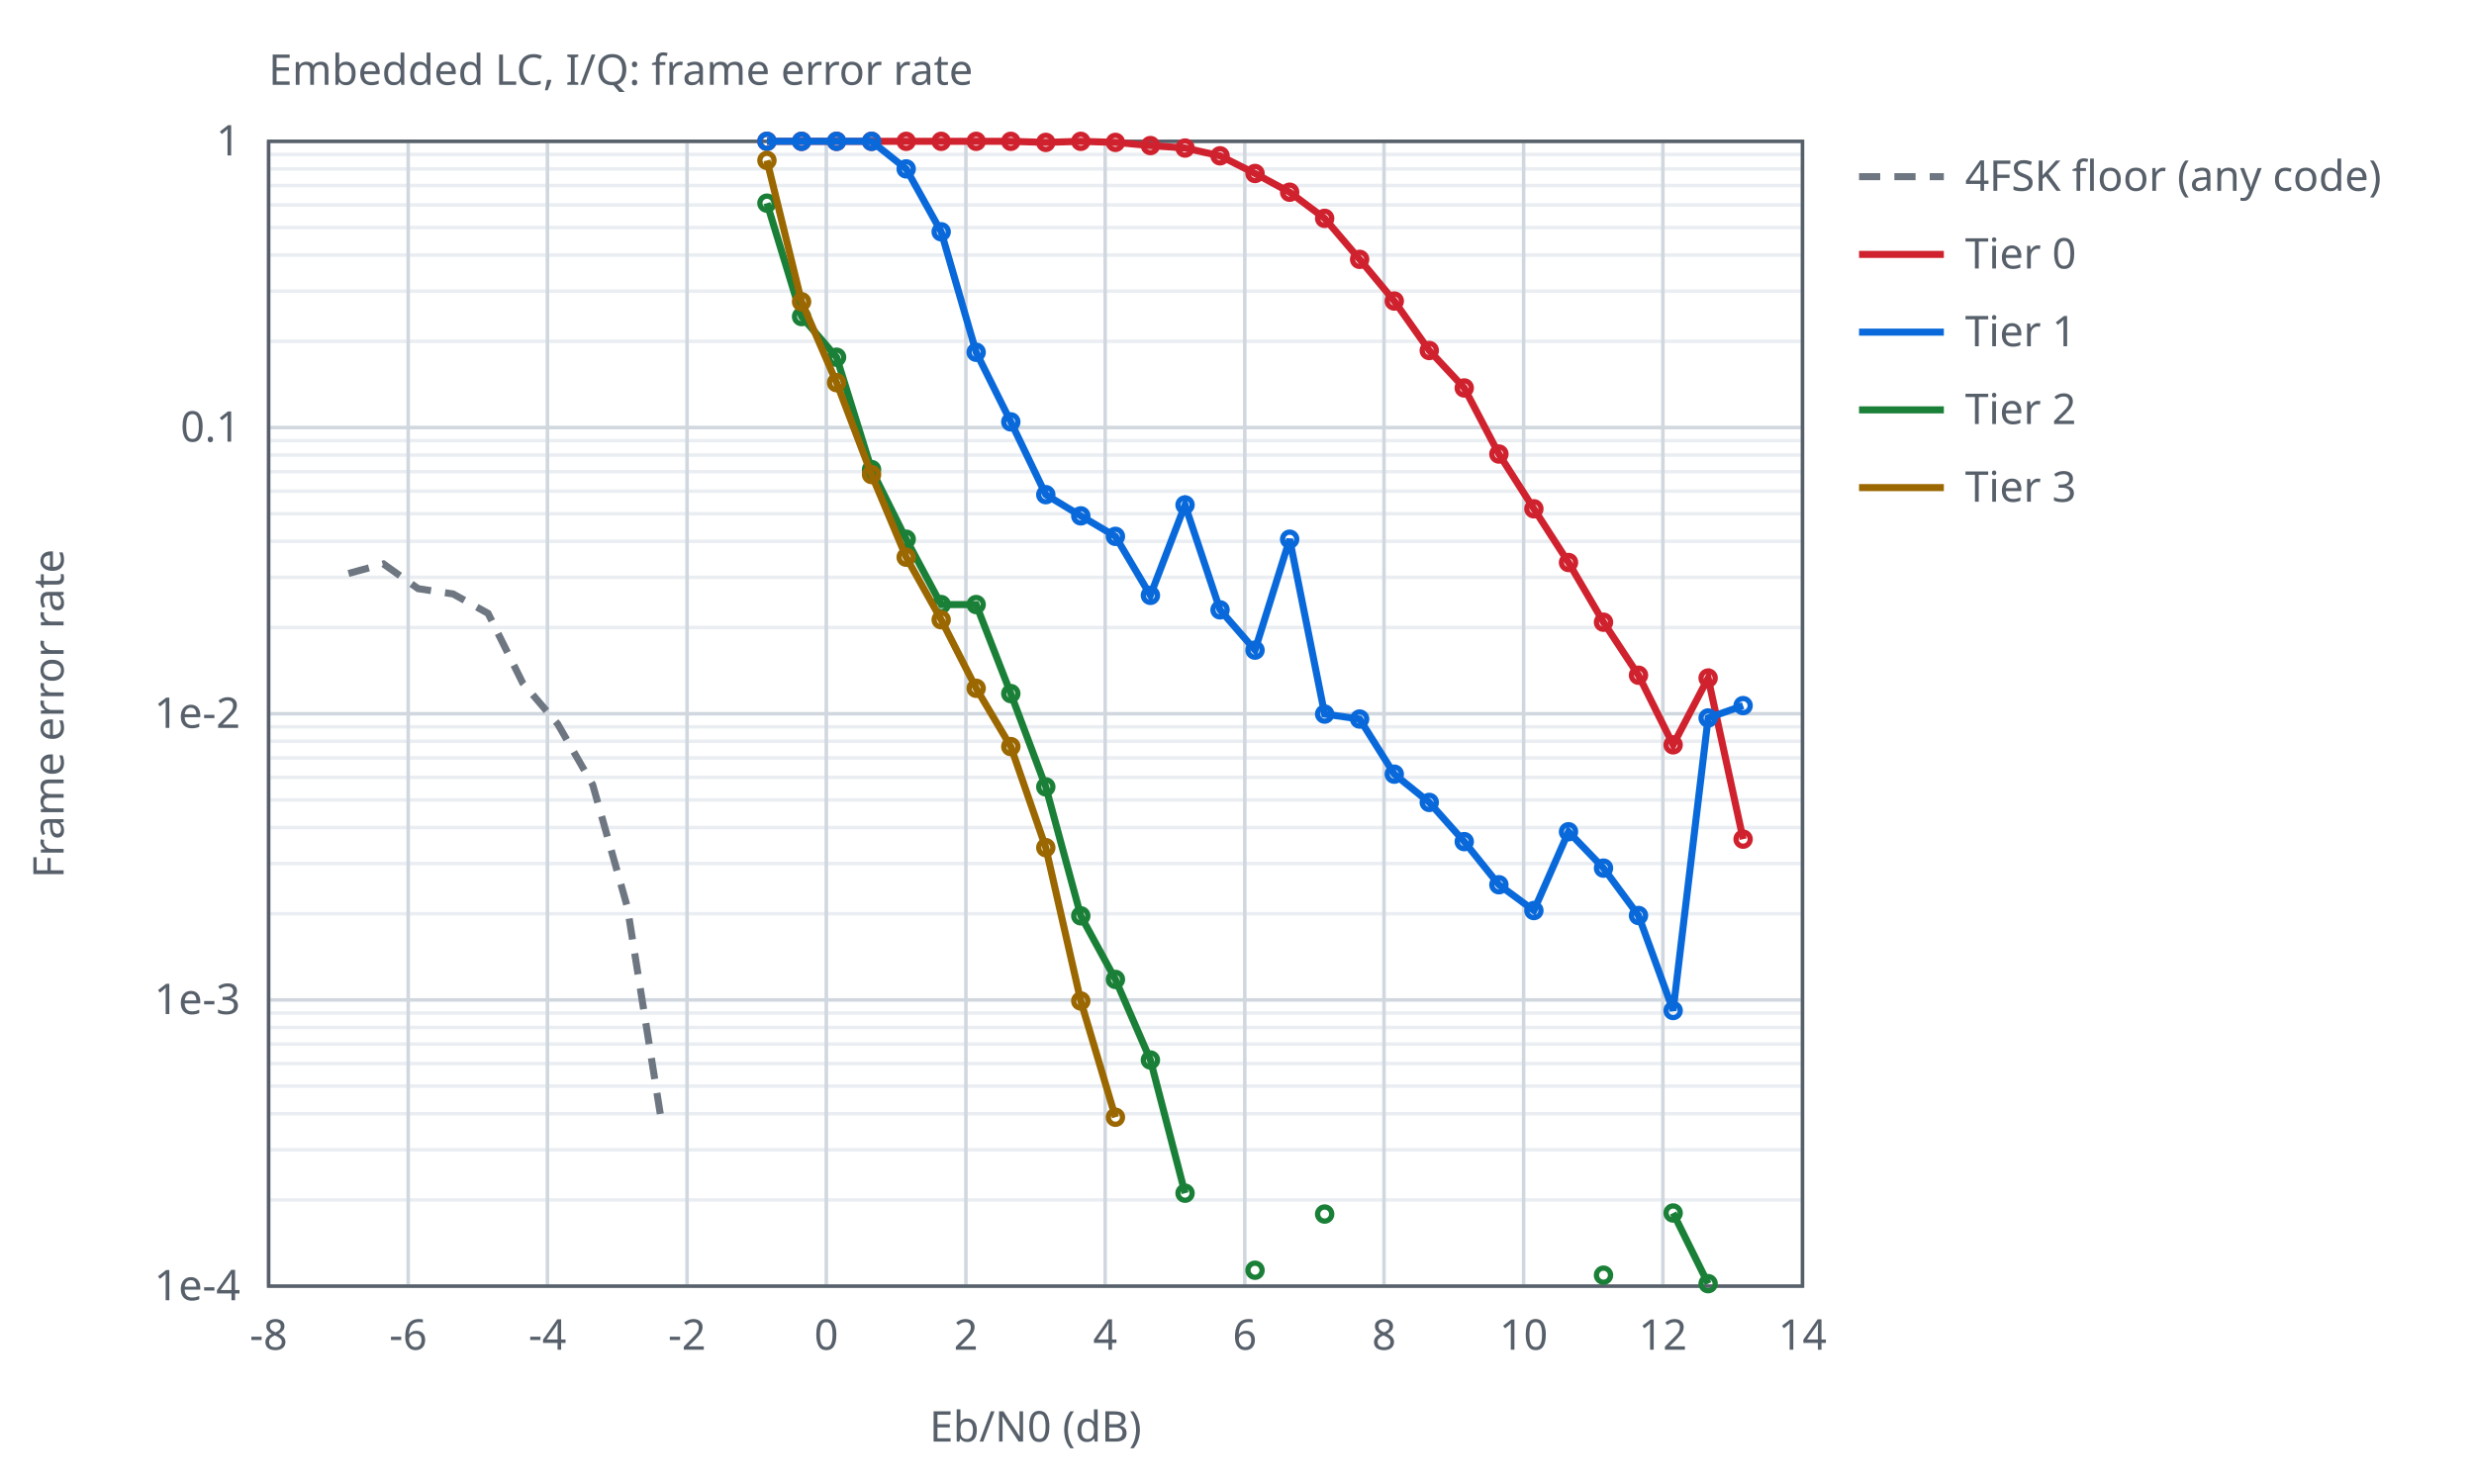
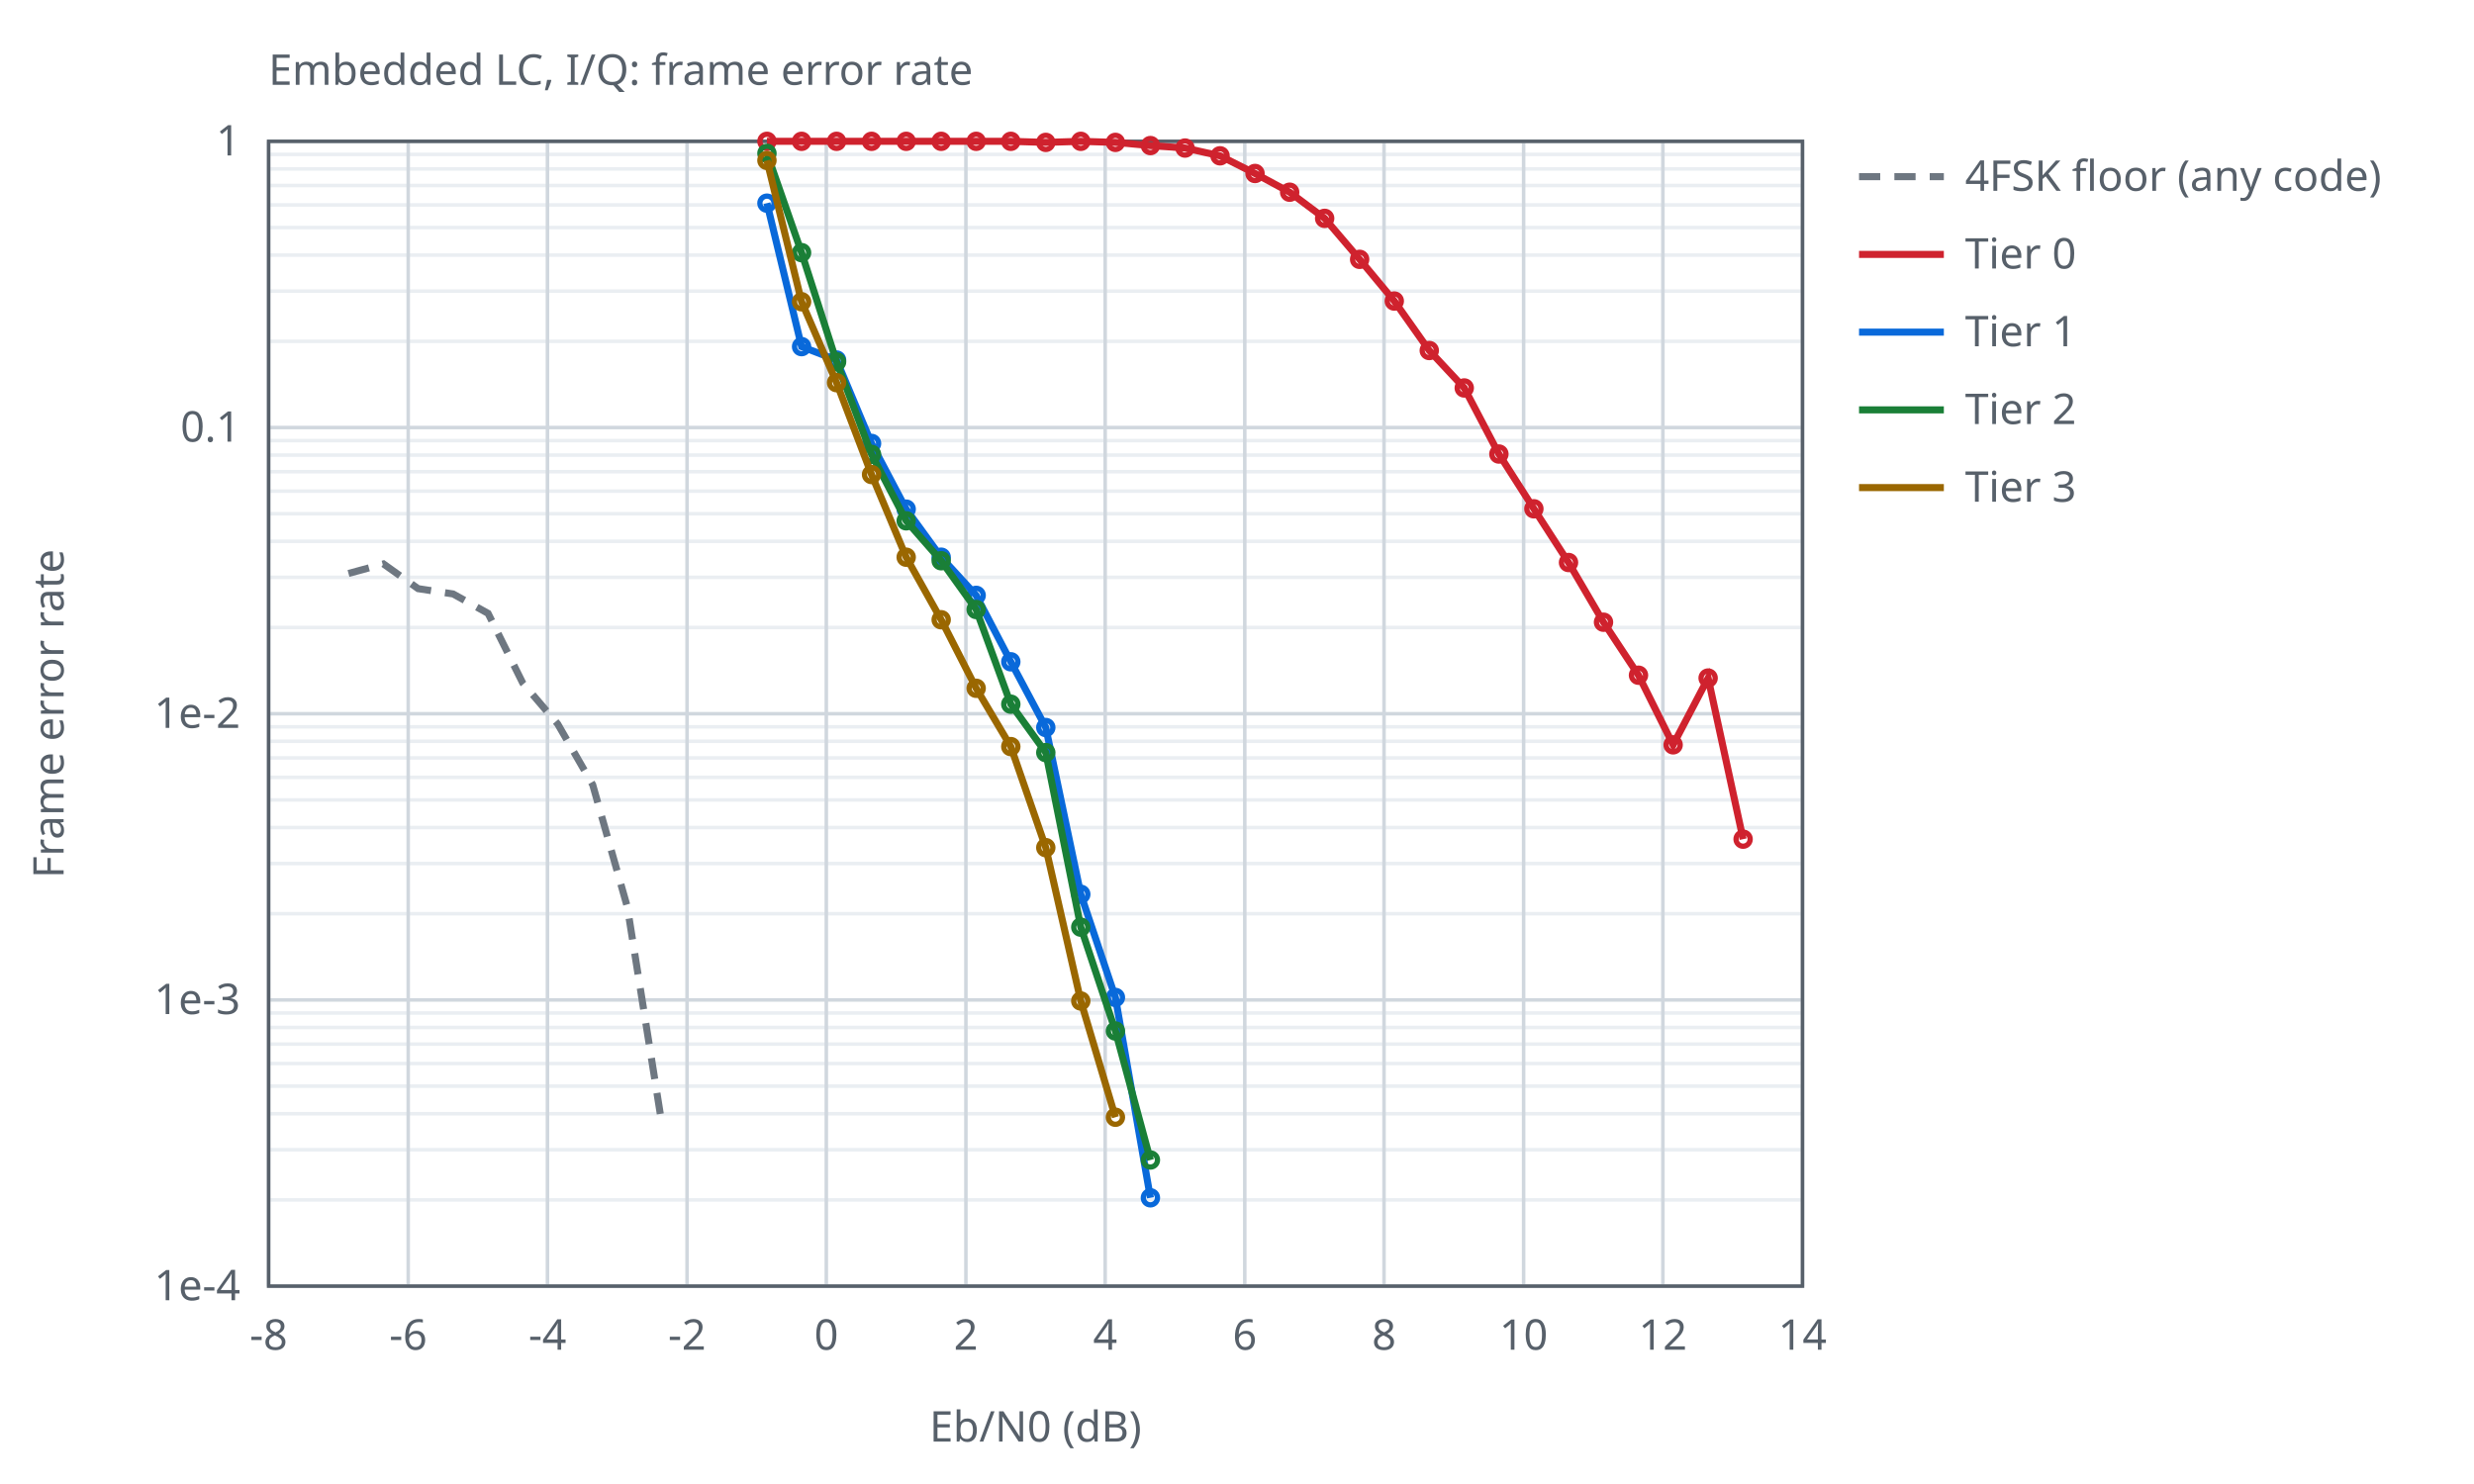
<svg xmlns="http://www.w3.org/2000/svg" width="700" height="420" viewBox="0 0 700 420">
  <style>text{font-family:sans-serif;font-size:12px;fill:#57606a}.ax{stroke:#57606a;stroke-width:1;fill:none}.gr{stroke:#d0d7de;stroke-width:1}.mi{stroke:#eaeef2;stroke-width:1}.r0{stroke:#6e7781}.r1{stroke:#bc4c00}.r2{stroke:#8250df}.s1{stroke:#cf222e}.s2{stroke:#0969da}.s3{stroke:#1a7f37}.s4{stroke:#9a6700}.l{fill:none;stroke-width:2}.p{fill:none;stroke-width:1.5}@media (prefers-color-scheme:dark){text{fill:#c9d1d9}.ax{stroke:#8b949e}.gr{stroke:#30363d}.mi{stroke:#21262d}.r0{stroke:#8b949e}.r1{stroke:#f0883e}.r2{stroke:#d2a8ff}.s1{stroke:#ff7b72}.s2{stroke:#58a6ff}.s3{stroke:#3fb950}.s4{stroke:#d29922}}</style>
  <text x="76.0" y="24">Embedded LC, I/Q: frame error rate</text>
  <line class="mi" x1="76.0" y1="96.6" x2="510.0" y2="96.6" />
  <line class="mi" x1="76.0" y1="82.4" x2="510.0" y2="82.4" />
  <line class="mi" x1="76.0" y1="72.2" x2="510.0" y2="72.2" />
  <line class="mi" x1="76.0" y1="64.4" x2="510.0" y2="64.4" />
  <line class="mi" x1="76.0" y1="58.0" x2="510.0" y2="58.0" />
  <line class="mi" x1="76.0" y1="52.5" x2="510.0" y2="52.5" />
  <line class="mi" x1="76.0" y1="47.8" x2="510.0" y2="47.8" />
  <line class="mi" x1="76.0" y1="43.7" x2="510.0" y2="43.7" />
  <line class="mi" x1="76.0" y1="177.6" x2="510.0" y2="177.6" />
  <line class="mi" x1="76.0" y1="163.4" x2="510.0" y2="163.4" />
  <line class="mi" x1="76.0" y1="153.2" x2="510.0" y2="153.2" />
  <line class="mi" x1="76.0" y1="145.4" x2="510.0" y2="145.4" />
  <line class="mi" x1="76.0" y1="139.0" x2="510.0" y2="139.0" />
  <line class="mi" x1="76.0" y1="133.5" x2="510.0" y2="133.5" />
  <line class="mi" x1="76.0" y1="128.8" x2="510.0" y2="128.8" />
  <line class="mi" x1="76.0" y1="124.7" x2="510.0" y2="124.7" />
  <line class="mi" x1="76.0" y1="258.6" x2="510.0" y2="258.6" />
  <line class="mi" x1="76.0" y1="244.4" x2="510.0" y2="244.4" />
  <line class="mi" x1="76.0" y1="234.2" x2="510.0" y2="234.2" />
  <line class="mi" x1="76.0" y1="226.4" x2="510.0" y2="226.4" />
  <line class="mi" x1="76.0" y1="220.0" x2="510.0" y2="220.0" />
  <line class="mi" x1="76.0" y1="214.5" x2="510.0" y2="214.5" />
  <line class="mi" x1="76.0" y1="209.8" x2="510.0" y2="209.8" />
  <line class="mi" x1="76.0" y1="205.7" x2="510.0" y2="205.7" />
  <line class="mi" x1="76.0" y1="339.6" x2="510.0" y2="339.6" />
  <line class="mi" x1="76.0" y1="325.4" x2="510.0" y2="325.4" />
  <line class="mi" x1="76.0" y1="315.2" x2="510.0" y2="315.2" />
  <line class="mi" x1="76.0" y1="307.4" x2="510.0" y2="307.4" />
  <line class="mi" x1="76.0" y1="301.0" x2="510.0" y2="301.0" />
  <line class="mi" x1="76.0" y1="295.5" x2="510.0" y2="295.5" />
  <line class="mi" x1="76.0" y1="290.8" x2="510.0" y2="290.8" />
  <line class="mi" x1="76.0" y1="286.7" x2="510.0" y2="286.7" />
  <line class="gr" x1="76.0" y1="364.0" x2="76.0" y2="40.0" />
  <text x="76.0" y="382.0" text-anchor="middle">-8</text>
  <line class="gr" x1="115.5" y1="364.0" x2="115.5" y2="40.0" />
  <text x="115.5" y="382.0" text-anchor="middle">-6</text>
  <line class="gr" x1="154.9" y1="364.0" x2="154.9" y2="40.0" />
  <text x="154.9" y="382.0" text-anchor="middle">-4</text>
  <line class="gr" x1="194.4" y1="364.0" x2="194.4" y2="40.0" />
  <text x="194.4" y="382.0" text-anchor="middle">-2</text>
  <line class="gr" x1="233.8" y1="364.0" x2="233.8" y2="40.0" />
  <text x="233.8" y="382.0" text-anchor="middle">0</text>
  <line class="gr" x1="273.3" y1="364.0" x2="273.3" y2="40.0" />
  <text x="273.3" y="382.0" text-anchor="middle">2</text>
  <line class="gr" x1="312.7" y1="364.0" x2="312.7" y2="40.0" />
  <text x="312.7" y="382.0" text-anchor="middle">4</text>
  <line class="gr" x1="352.2" y1="364.0" x2="352.2" y2="40.0" />
  <text x="352.2" y="382.0" text-anchor="middle">6</text>
  <line class="gr" x1="391.6" y1="364.0" x2="391.6" y2="40.0" />
  <text x="391.6" y="382.0" text-anchor="middle">8</text>
  <line class="gr" x1="431.1" y1="364.0" x2="431.1" y2="40.0" />
  <text x="431.1" y="382.0" text-anchor="middle">10</text>
  <line class="gr" x1="470.5" y1="364.0" x2="470.5" y2="40.0" />
  <text x="470.5" y="382.0" text-anchor="middle">12</text>
  <line class="gr" x1="510.0" y1="364.0" x2="510.0" y2="40.0" />
  <text x="510.0" y="382.0" text-anchor="middle">14</text>
  <line class="gr" x1="76.0" y1="40.0" x2="510.0" y2="40.0" />
  <text x="68.0" y="44.0" text-anchor="end">1</text>
  <line class="gr" x1="76.0" y1="121.0" x2="510.0" y2="121.0" />
  <text x="68.0" y="125.0" text-anchor="end">0.1</text>
  <line class="gr" x1="76.0" y1="202.0" x2="510.0" y2="202.0" />
  <text x="68.0" y="206.0" text-anchor="end">1e-2</text>
  <line class="gr" x1="76.0" y1="283.0" x2="510.0" y2="283.0" />
  <text x="68.0" y="287.0" text-anchor="end">1e-3</text>
  <line class="gr" x1="76.0" y1="364.0" x2="510.0" y2="364.0" />
  <text x="68.0" y="368.0" text-anchor="end">1e-4</text>
  <rect class="ax" x="76.0" y="40.0" width="434.0" height="324.0" />
  <text x="293.0" y="408.0" text-anchor="middle">Eb/N0 (dB)</text>
  <text x="18" y="202.0" text-anchor="middle" transform="rotate(-90 18 202.0)">Frame error rate</text>
  <path class="l r0" stroke-dasharray="6 4" d="M98.6,162.3 L108.5,159.6 L118.3,166.6 L128.2,168.1 L138.1,173.6 L147.9,193.3 L157.8,204.9 L167.7,222.1 L177.5,256.7 L187.4,318.9" />
  <line class="l r0" stroke-dasharray="6 4" x1="526.0" y1="50.0" x2="550.0" y2="50.0" />
  <text x="556.0" y="54.0">4FSK floor (any code)</text>
  <path class="l s1" d="M217.0,40.0 L226.8,40.0 L236.7,40.0 L246.6,40.0 L256.4,40.0 L266.3,40.0 L276.2,40.0 L286.0,40.0 L295.9,40.3 L305.8,40.0 L315.6,40.3 L325.5,41.2 L335.3,41.9 L345.2,44.1 L355.1,49.1 L364.9,54.4 L374.8,61.8 L384.7,73.4 L394.5,85.2 L404.4,99.2 L414.3,109.8 L424.1,128.5 L434.0,144.0 L443.8,159.2 L453.7,176.1 L463.6,191.1 L473.4,210.8 L483.3,191.9 L493.2,237.5" />
  <circle class="p s1" cx="217.0" cy="40.0" r="2" />
  <circle class="p s1" cx="226.8" cy="40.0" r="2" />
  <circle class="p s1" cx="236.7" cy="40.0" r="2" />
  <circle class="p s1" cx="246.6" cy="40.0" r="2" />
  <circle class="p s1" cx="256.4" cy="40.0" r="2" />
  <circle class="p s1" cx="266.3" cy="40.0" r="2" />
  <circle class="p s1" cx="276.2" cy="40.0" r="2" />
  <circle class="p s1" cx="286.0" cy="40.0" r="2" />
  <circle class="p s1" cx="295.9" cy="40.3" r="2" />
  <circle class="p s1" cx="305.8" cy="40.0" r="2" />
  <circle class="p s1" cx="315.6" cy="40.3" r="2" />
  <circle class="p s1" cx="325.5" cy="41.2" r="2" />
  <circle class="p s1" cx="335.3" cy="41.9" r="2" />
  <circle class="p s1" cx="345.2" cy="44.1" r="2" />
  <circle class="p s1" cx="355.1" cy="49.1" r="2" />
  <circle class="p s1" cx="364.9" cy="54.4" r="2" />
  <circle class="p s1" cx="374.8" cy="61.8" r="2" />
  <circle class="p s1" cx="384.7" cy="73.4" r="2" />
  <circle class="p s1" cx="394.5" cy="85.2" r="2" />
  <circle class="p s1" cx="404.4" cy="99.2" r="2" />
  <circle class="p s1" cx="414.3" cy="109.8" r="2" />
  <circle class="p s1" cx="424.1" cy="128.5" r="2" />
  <circle class="p s1" cx="434.0" cy="144.0" r="2" />
  <circle class="p s1" cx="443.8" cy="159.2" r="2" />
  <circle class="p s1" cx="453.7" cy="176.1" r="2" />
  <circle class="p s1" cx="463.6" cy="191.1" r="2" />
  <circle class="p s1" cx="473.4" cy="210.8" r="2" />
  <circle class="p s1" cx="483.3" cy="191.9" r="2" />
  <circle class="p s1" cx="493.2" cy="237.5" r="2" />
  <line class="l s1" x1="526.0" y1="72.0" x2="550.0" y2="72.0" />
  <text x="556.0" y="76.0">Tier 0</text>
-   <path class="l s2" d="M217.0,40.0 L226.8,40.0 L236.7,40.0 L246.6,40.0 L256.4,47.8 L266.3,65.6 L276.2,99.7 L286.0,119.4 L295.9,140.0 L305.8,146.0 L315.6,151.8 L325.5,168.5 L335.3,142.9 L345.2,172.6 L355.1,184.0 L364.9,152.6 L374.8,202.1 L384.7,203.5 L394.5,219.1 L404.4,227.1 L414.3,238.2 L424.1,250.4 L434.0,257.7 L443.8,235.4 L453.7,245.7 L463.6,259.1 L473.4,286.0 L483.3,203.2 L493.2,199.7" />
-   <circle class="p s2" cx="217.0" cy="40.0" r="2" />
-   <circle class="p s2" cx="226.8" cy="40.0" r="2" />
-   <circle class="p s2" cx="236.7" cy="40.0" r="2" />
-   <circle class="p s2" cx="246.6" cy="40.0" r="2" />
-   <circle class="p s2" cx="256.4" cy="47.8" r="2" />
-   <circle class="p s2" cx="266.3" cy="65.6" r="2" />
-   <circle class="p s2" cx="276.2" cy="99.7" r="2" />
-   <circle class="p s2" cx="286.0" cy="119.4" r="2" />
-   <circle class="p s2" cx="295.9" cy="140.0" r="2" />
-   <circle class="p s2" cx="305.8" cy="146.0" r="2" />
-   <circle class="p s2" cx="315.6" cy="151.8" r="2" />
-   <circle class="p s2" cx="325.5" cy="168.5" r="2" />
-   <circle class="p s2" cx="335.3" cy="142.9" r="2" />
-   <circle class="p s2" cx="345.2" cy="172.6" r="2" />
-   <circle class="p s2" cx="355.1" cy="184.0" r="2" />
-   <circle class="p s2" cx="364.9" cy="152.6" r="2" />
-   <circle class="p s2" cx="374.8" cy="202.1" r="2" />
-   <circle class="p s2" cx="384.7" cy="203.5" r="2" />
-   <circle class="p s2" cx="394.5" cy="219.1" r="2" />
-   <circle class="p s2" cx="404.4" cy="227.1" r="2" />
-   <circle class="p s2" cx="414.3" cy="238.2" r="2" />
-   <circle class="p s2" cx="424.1" cy="250.4" r="2" />
-   <circle class="p s2" cx="434.0" cy="257.7" r="2" />
-   <circle class="p s2" cx="443.8" cy="235.4" r="2" />
-   <circle class="p s2" cx="453.7" cy="245.7" r="2" />
-   <circle class="p s2" cx="463.6" cy="259.1" r="2" />
-   <circle class="p s2" cx="473.4" cy="286.0" r="2" />
-   <circle class="p s2" cx="483.3" cy="203.2" r="2" />
-   <circle class="p s2" cx="493.2" cy="199.7" r="2" />
+   <path class="l s2" d="M217.0,57.5 L226.8,98.1 L236.7,101.9 L246.6,125.5 L256.4,144.1 L266.3,157.7 L276.2,168.5 L286.0,187.3 L295.9,205.9 L305.8,253.1 L315.6,282.3 L325.5,339.0" />
+   <circle class="p s2" cx="217.0" cy="57.5" r="2" />
+   <circle class="p s2" cx="226.8" cy="98.1" r="2" />
+   <circle class="p s2" cx="236.7" cy="101.9" r="2" />
+   <circle class="p s2" cx="246.6" cy="125.5" r="2" />
+   <circle class="p s2" cx="256.4" cy="144.1" r="2" />
+   <circle class="p s2" cx="266.3" cy="157.7" r="2" />
+   <circle class="p s2" cx="276.2" cy="168.5" r="2" />
+   <circle class="p s2" cx="286.0" cy="187.3" r="2" />
+   <circle class="p s2" cx="295.9" cy="205.9" r="2" />
+   <circle class="p s2" cx="305.8" cy="253.1" r="2" />
+   <circle class="p s2" cx="315.6" cy="282.3" r="2" />
+   <circle class="p s2" cx="325.5" cy="339.0" r="2" />
  <line class="l s2" x1="526.0" y1="94.0" x2="550.0" y2="94.0" />
  <text x="556.0" y="98.0">Tier 1</text>
-   <path class="l s3" d="M217.0,57.5 L226.8,89.6 L236.7,101.1 L246.6,132.9 L256.4,152.6 L266.3,171.1 L276.2,171.1 L286.0,196.3 L295.9,222.7 L305.8,259.2 L315.6,277.2 L325.5,300.0 L335.3,337.7 M355.1,359.5 M374.8,343.6 M453.7,360.9 M473.4,343.3 L483.3,363.3" />
-   <circle class="p s3" cx="217.0" cy="57.5" r="2" />
-   <circle class="p s3" cx="226.8" cy="89.6" r="2" />
-   <circle class="p s3" cx="236.7" cy="101.1" r="2" />
-   <circle class="p s3" cx="246.6" cy="132.9" r="2" />
-   <circle class="p s3" cx="256.4" cy="152.6" r="2" />
-   <circle class="p s3" cx="266.3" cy="171.1" r="2" />
-   <circle class="p s3" cx="276.2" cy="171.1" r="2" />
-   <circle class="p s3" cx="286.0" cy="196.3" r="2" />
-   <circle class="p s3" cx="295.9" cy="222.7" r="2" />
-   <circle class="p s3" cx="305.8" cy="259.2" r="2" />
-   <circle class="p s3" cx="315.6" cy="277.2" r="2" />
-   <circle class="p s3" cx="325.5" cy="300.0" r="2" />
-   <circle class="p s3" cx="335.3" cy="337.7" r="2" />
-   <circle class="p s3" cx="355.1" cy="359.5" r="2" />
-   <circle class="p s3" cx="374.8" cy="343.6" r="2" />
-   <circle class="p s3" cx="453.7" cy="360.9" r="2" />
-   <circle class="p s3" cx="473.4" cy="343.3" r="2" />
-   <circle class="p s3" cx="483.3" cy="363.3" r="2" />
+   <path class="l s3" d="M217.0,43.4 L226.8,71.5 L236.7,102.4 L246.6,128.6 L256.4,147.4 L266.3,158.7 L276.2,172.5 L286.0,199.3 L295.9,213.0 L305.8,262.4 L315.6,291.8 L325.5,328.3" />
+   <circle class="p s3" cx="217.0" cy="43.4" r="2" />
+   <circle class="p s3" cx="226.8" cy="71.5" r="2" />
+   <circle class="p s3" cx="236.7" cy="102.4" r="2" />
+   <circle class="p s3" cx="246.6" cy="128.6" r="2" />
+   <circle class="p s3" cx="256.4" cy="147.4" r="2" />
+   <circle class="p s3" cx="266.3" cy="158.7" r="2" />
+   <circle class="p s3" cx="276.2" cy="172.5" r="2" />
+   <circle class="p s3" cx="286.0" cy="199.3" r="2" />
+   <circle class="p s3" cx="295.9" cy="213.0" r="2" />
+   <circle class="p s3" cx="305.8" cy="262.4" r="2" />
+   <circle class="p s3" cx="315.6" cy="291.8" r="2" />
+   <circle class="p s3" cx="325.5" cy="328.3" r="2" />
  <line class="l s3" x1="526.0" y1="116.0" x2="550.0" y2="116.0" />
  <text x="556.0" y="120.0">Tier 2</text>
  <path class="l s4" d="M217.0,45.4 L226.8,85.4 L236.7,108.3 L246.6,134.3 L256.4,157.7 L266.3,175.4 L276.2,194.8 L286.0,211.3 L295.9,239.9 L305.8,283.3 L315.6,316.2" />
  <circle class="p s4" cx="217.0" cy="45.4" r="2" />
  <circle class="p s4" cx="226.8" cy="85.4" r="2" />
  <circle class="p s4" cx="236.7" cy="108.3" r="2" />
  <circle class="p s4" cx="246.6" cy="134.3" r="2" />
  <circle class="p s4" cx="256.4" cy="157.7" r="2" />
  <circle class="p s4" cx="266.3" cy="175.4" r="2" />
  <circle class="p s4" cx="276.2" cy="194.8" r="2" />
  <circle class="p s4" cx="286.0" cy="211.3" r="2" />
  <circle class="p s4" cx="295.9" cy="239.9" r="2" />
  <circle class="p s4" cx="305.8" cy="283.3" r="2" />
  <circle class="p s4" cx="315.6" cy="316.2" r="2" />
  <line class="l s4" x1="526.0" y1="138.0" x2="550.0" y2="138.0" />
  <text x="556.0" y="142.0">Tier 3</text>
</svg>
